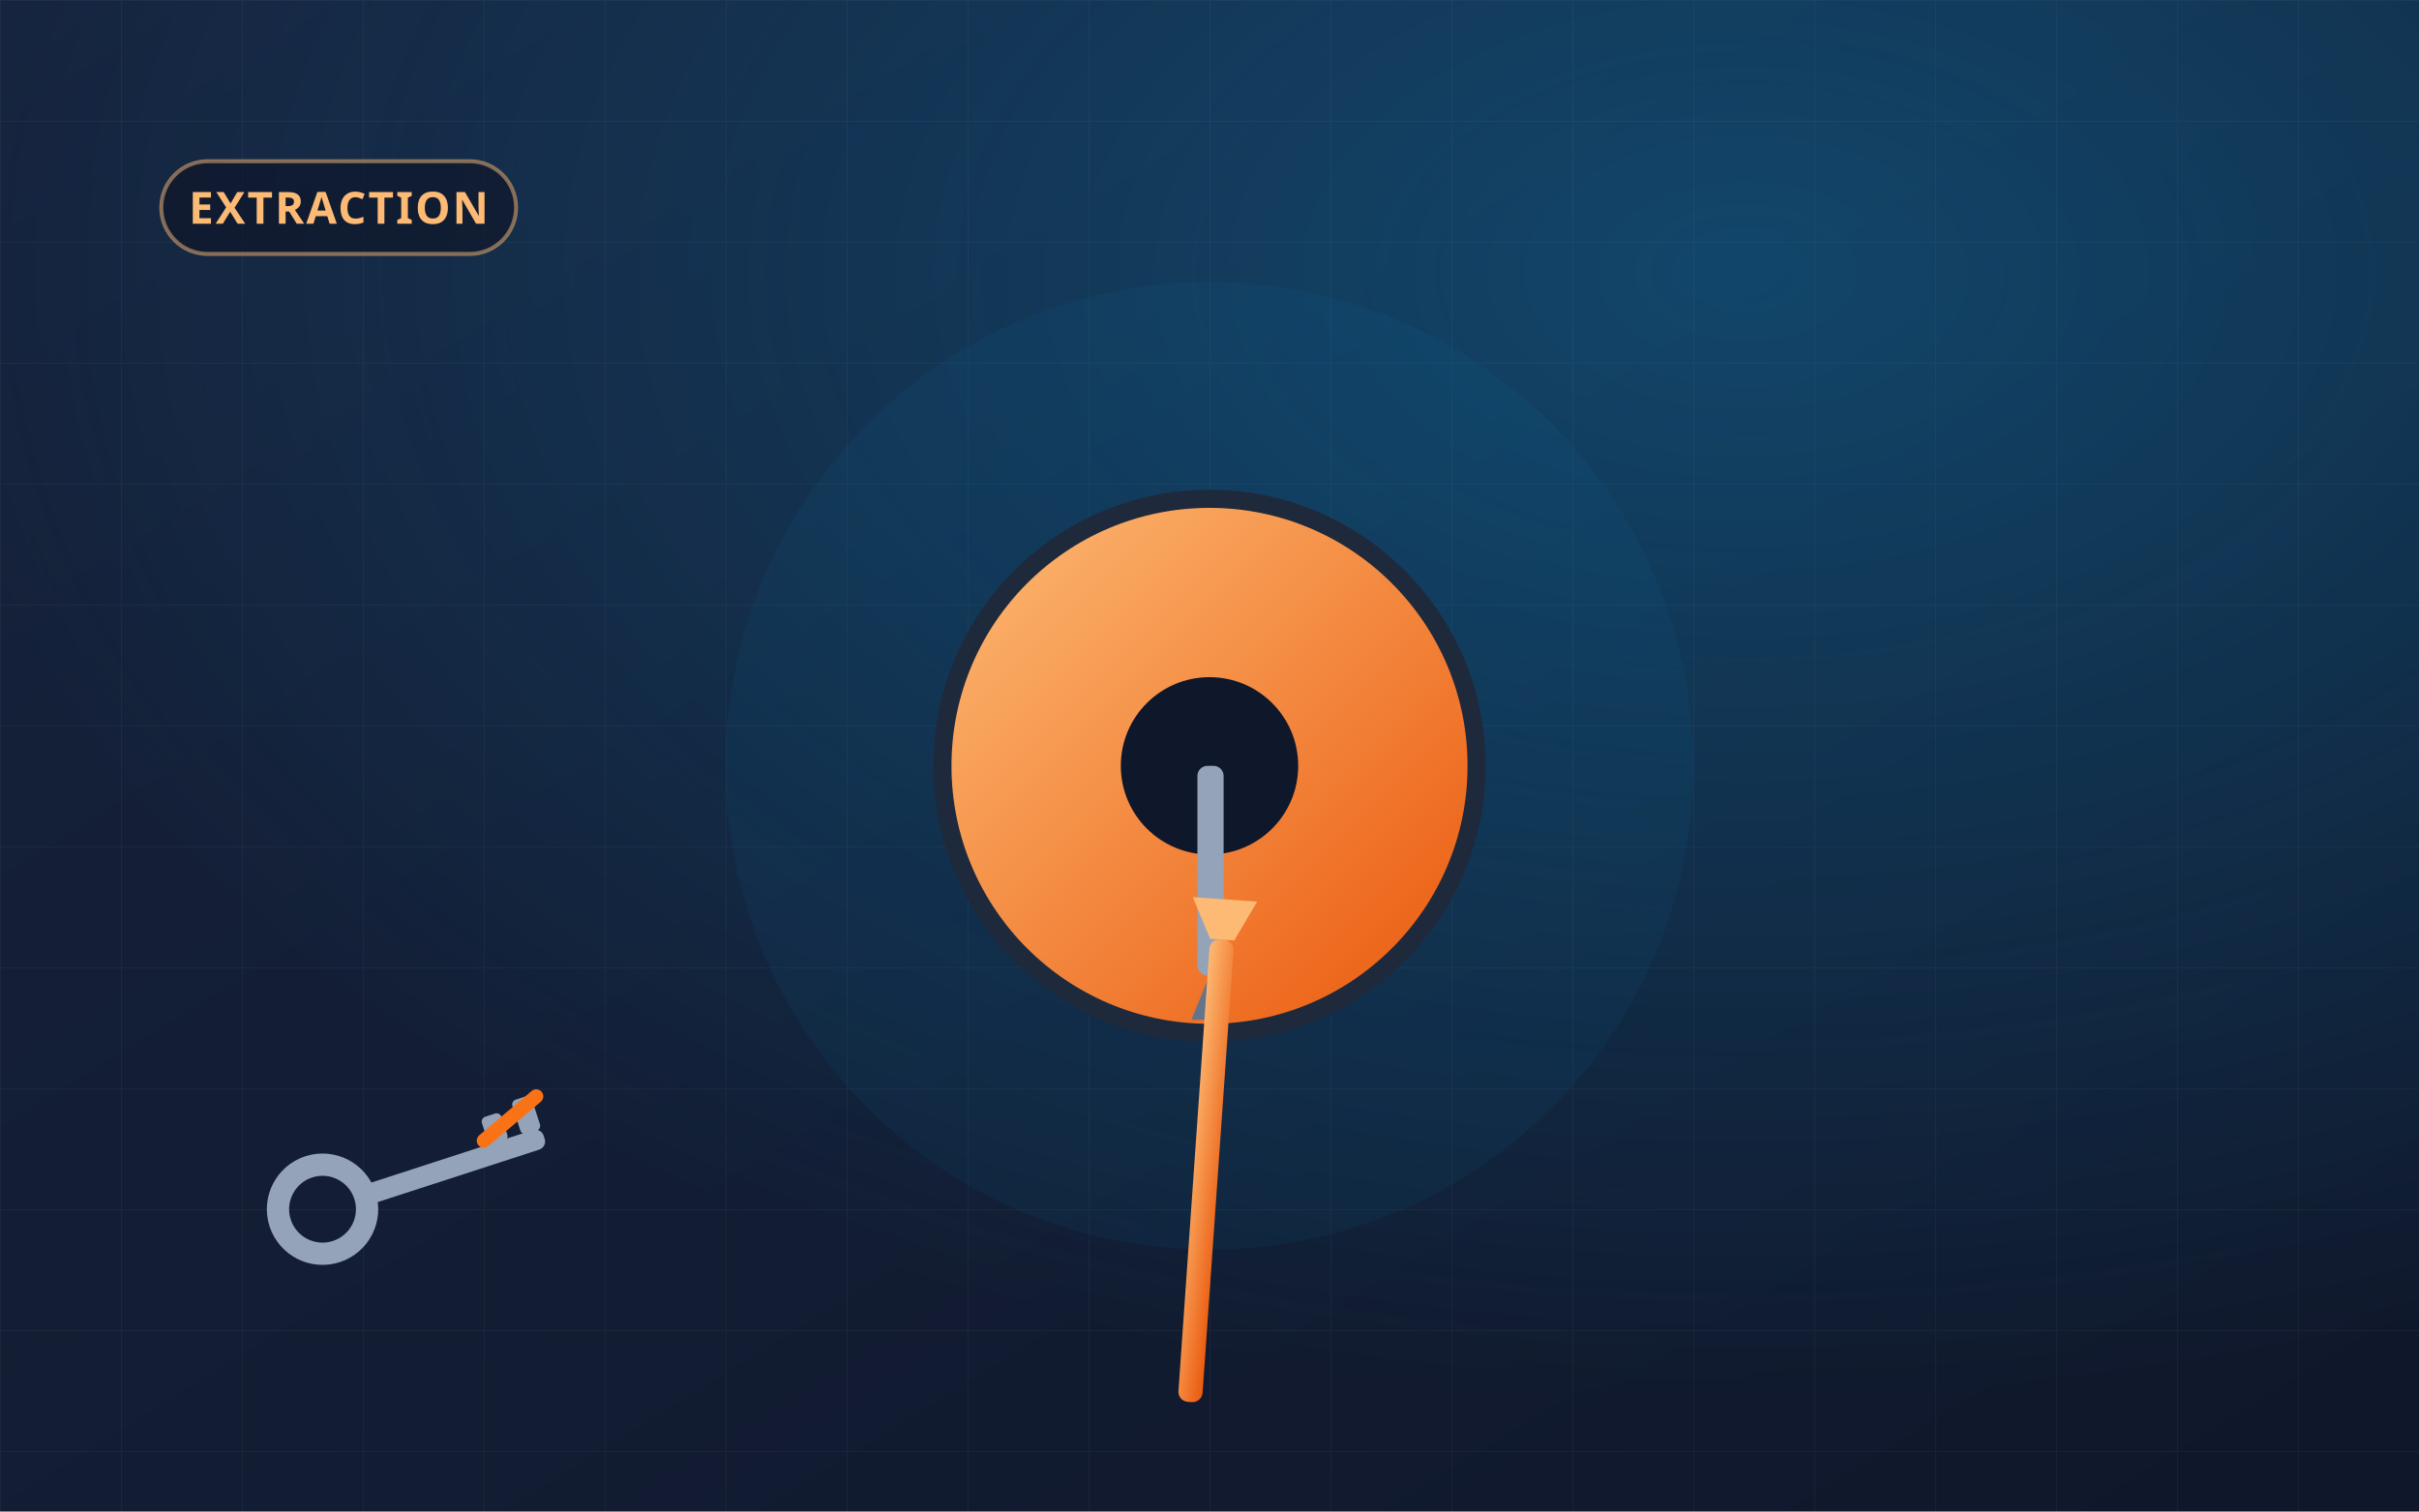
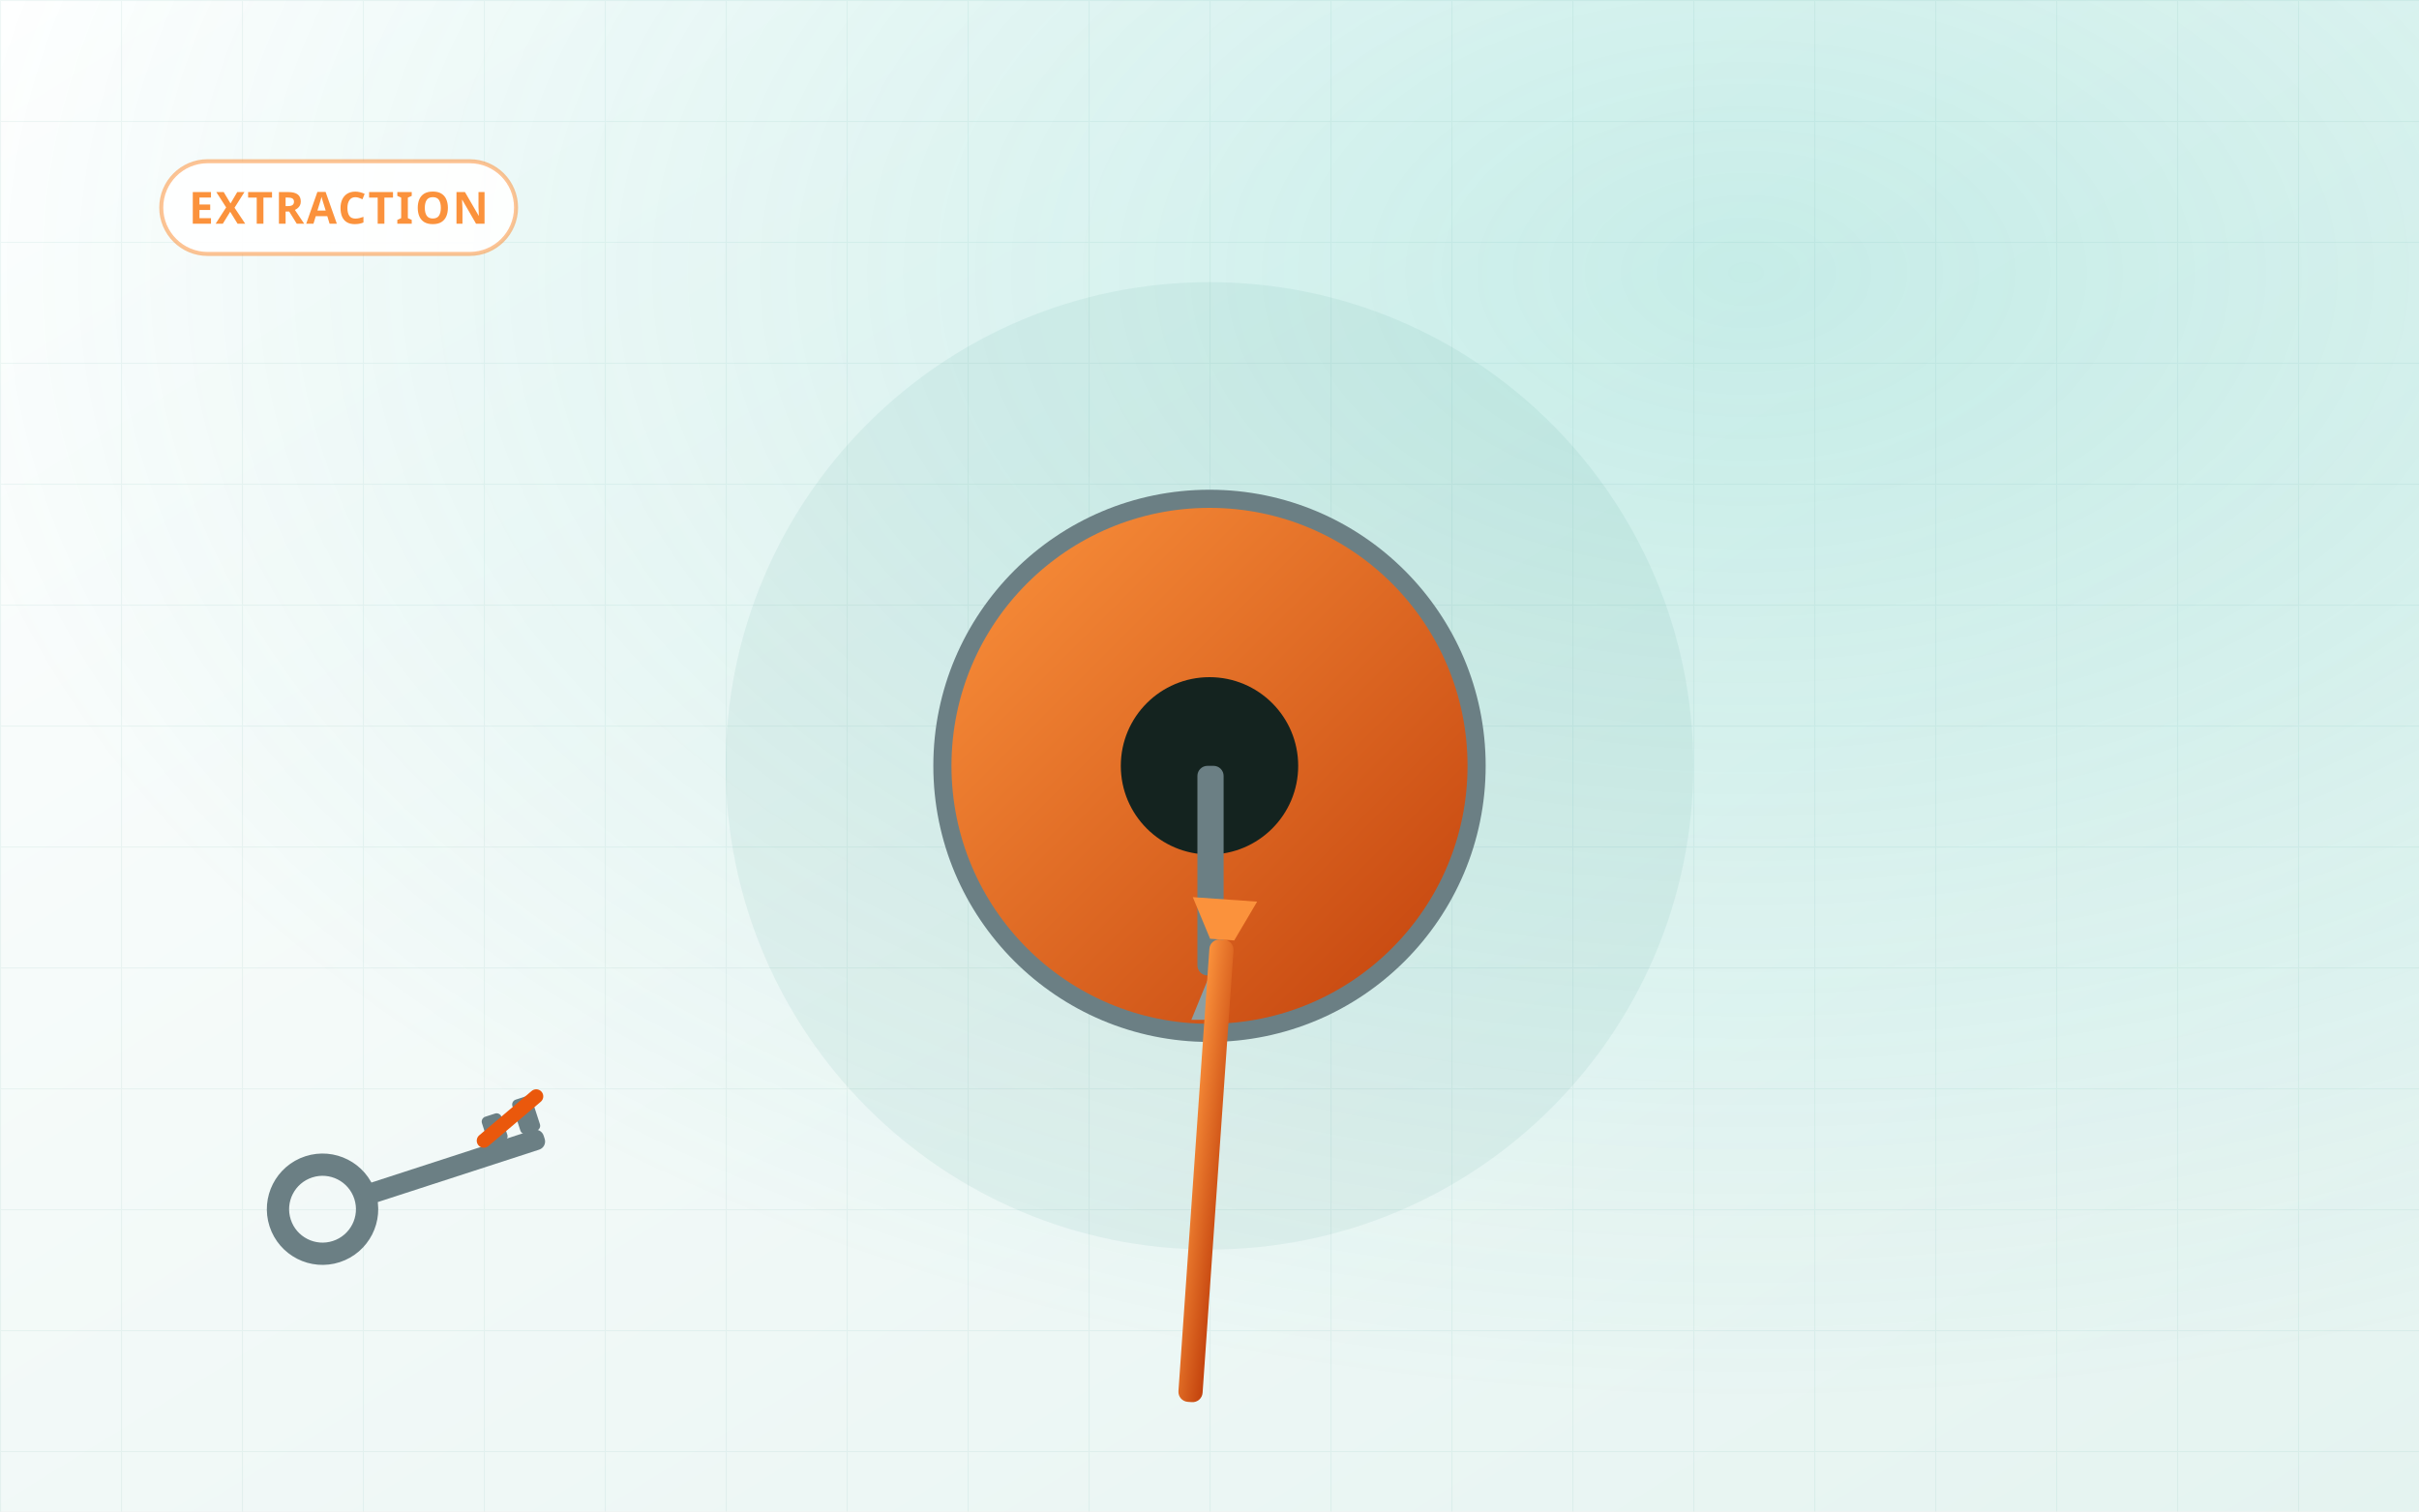
<svg xmlns="http://www.w3.org/2000/svg" viewBox="0 0 1200 750" width="1200" height="750" role="img" aria-label="Fragment de clé cassée resté dans le cylindre, extraction à l'outil dédié">
  <defs>
    <linearGradient id="fond" x1="0" y1="0" x2="1" y2="1">
-       <stop offset="0" stop-color="#16233D" />
-       <stop offset="1" stop-color="#0F172A" />
+       <stop offset="0" stop-color="#FFFFFF" />
+       <stop offset="1" stop-color="#E4F3F0" />
    </linearGradient>
    <radialGradient id="halo" cx="0.72" cy="0.18" r="0.75">
-       <stop offset="0" stop-color="#0EA5E9" stop-opacity="0.30" />
-       <stop offset="1" stop-color="#0EA5E9" stop-opacity="0" />
+       <stop offset="0" stop-color="#14B8A6" stop-opacity="0.20" />
+       <stop offset="1" stop-color="#14B8A6" stop-opacity="0" />
    </radialGradient>
    <linearGradient id="acier" x1="0" y1="0" x2="1" y2="1">
-       <stop offset="0" stop-color="#475569" />
-       <stop offset="1" stop-color="#1E293B" />
+       <stop offset="0" stop-color="#B7C4C6" />
+       <stop offset="1" stop-color="#6B7F84" />
    </linearGradient>
    <linearGradient id="cuivre" x1="0" y1="0" x2="1" y2="1">
-       <stop offset="0" stop-color="#FDBA74" />
-       <stop offset="1" stop-color="#EA580C" />
+       <stop offset="0" stop-color="#FB923C" />
+       <stop offset="1" stop-color="#C2410C" />
    </linearGradient>
    <linearGradient id="porte" x1="0" y1="0" x2="1" y2="1">
-       <stop offset="0" stop-color="#1E3A5F" />
-       <stop offset="1" stop-color="#12233C" />
+       <stop offset="0" stop-color="#DCE8E7" />
+       <stop offset="1" stop-color="#BCCFCC" />
    </linearGradient>
    <pattern id="grille" width="60" height="60" patternUnits="userSpaceOnUse">
-       <path d="M60 0H0V60" fill="none" stroke="#ffffff" stroke-opacity="0.04" stroke-width="1" />
+       <path d="M60 0H0V60" fill="none" stroke="#0F766E" stroke-opacity="0.06" stroke-width="1" />
    </pattern>
  </defs>
  <rect width="1200" height="750" fill="url(#fond)" />
  <rect width="1200" height="750" fill="url(#grille)" />
  <rect width="1200" height="750" fill="url(#halo)" />
-   <circle cx="600" cy="380" r="240" fill="#0284C7" opacity="0.07" />
-   <circle cx="600" cy="380" r="137" fill="#1E293B" />
+   <circle cx="600" cy="380" r="240" fill="#0F766E" opacity="0.07" />
+   <circle cx="600" cy="380" r="137" fill="#6B7F84" />
  <circle cx="600" cy="380" r="128" fill="url(#cuivre)" />
-   <circle cx="600" cy="380" r="44" fill="#0F172A" />
-   <rect x="597" y="380" width="6" height="102" rx="3" fill="#0F172A" />
-   <rect x="594" y="380" width="13" height="104" rx="5" fill="#94A3B8" />
-   <path d="M600 484 l-9 22 l18 0 z" fill="#64748B" />
+   <circle cx="600" cy="380" r="44" fill="#14231F" />
+   <rect x="597" y="380" width="6" height="102" rx="3" fill="#14231F" />
+   <rect x="594" y="380" width="13" height="104" rx="5" fill="#6B7F84" />
+   <path d="M600 484 l-9 22 l18 0 z" fill="#8C9EA2" />
  <g transform="translate(600 556) rotate(4)">
    <rect x="-6" y="-90" width="12" height="230" rx="5" fill="url(#cuivre)" />
-     <path d="M-6 -90 l-10 -20 h32 l-10 20z" fill="#FDBA74" />
+     <path d="M-6 -90 l-10 -20 h32 l-10 20z" fill="#FB923C" />
  </g>
  <g transform="translate(160 600) rotate(-18) scale(0.85)">
-     <circle cx="0" cy="0" r="26" fill="none" stroke="#94A3B8" stroke-width="13" />
-     <rect x="24" y="-6" width="112" height="12" rx="5" fill="#94A3B8" />
-     <rect x="104" y="-22" width="12" height="17" rx="3" fill="#94A3B8" />
-     <rect x="124" y="-26" width="12" height="21" rx="3" fill="#94A3B8" />
+     <circle cx="0" cy="0" r="26" fill="none" stroke="#6B7F84" stroke-width="13" />
+     <rect x="24" y="-6" width="112" height="12" rx="5" fill="#6B7F84" />
+     <rect x="104" y="-22" width="12" height="17" rx="3" fill="#6B7F84" />
+     <rect x="124" y="-26" width="12" height="21" rx="3" fill="#6B7F84" />
  </g>
-   <path d="M240 566 l26 -22" stroke="#F97316" stroke-width="7" stroke-linecap="round" />
+   <path d="M240 566 l26 -22" stroke="#EA580C" stroke-width="7" stroke-linecap="round" />
  <g transform="translate(80 80)">
-     <rect x="0" y="0" width="176" height="46" rx="23" fill="#0F172A" fill-opacity="0.72" stroke="#FDBA74" stroke-opacity="0.5" stroke-width="2" />
-     <text x="88" y="31" text-anchor="middle" fill="#FDBA74" font-family="system-ui,sans-serif" font-size="22" font-weight="700" letter-spacing="1">EXTRACTION</text>
+     <rect x="0" y="0" width="176" height="46" rx="23" fill="#FFFFFF" fill-opacity="0.92" stroke="#FB923C" stroke-opacity="0.55" stroke-width="2" />
+     <text x="88" y="31" text-anchor="middle" fill="#FB923C" font-family="system-ui,sans-serif" font-size="22" font-weight="700" letter-spacing="1">EXTRACTION</text>
  </g>
</svg>
